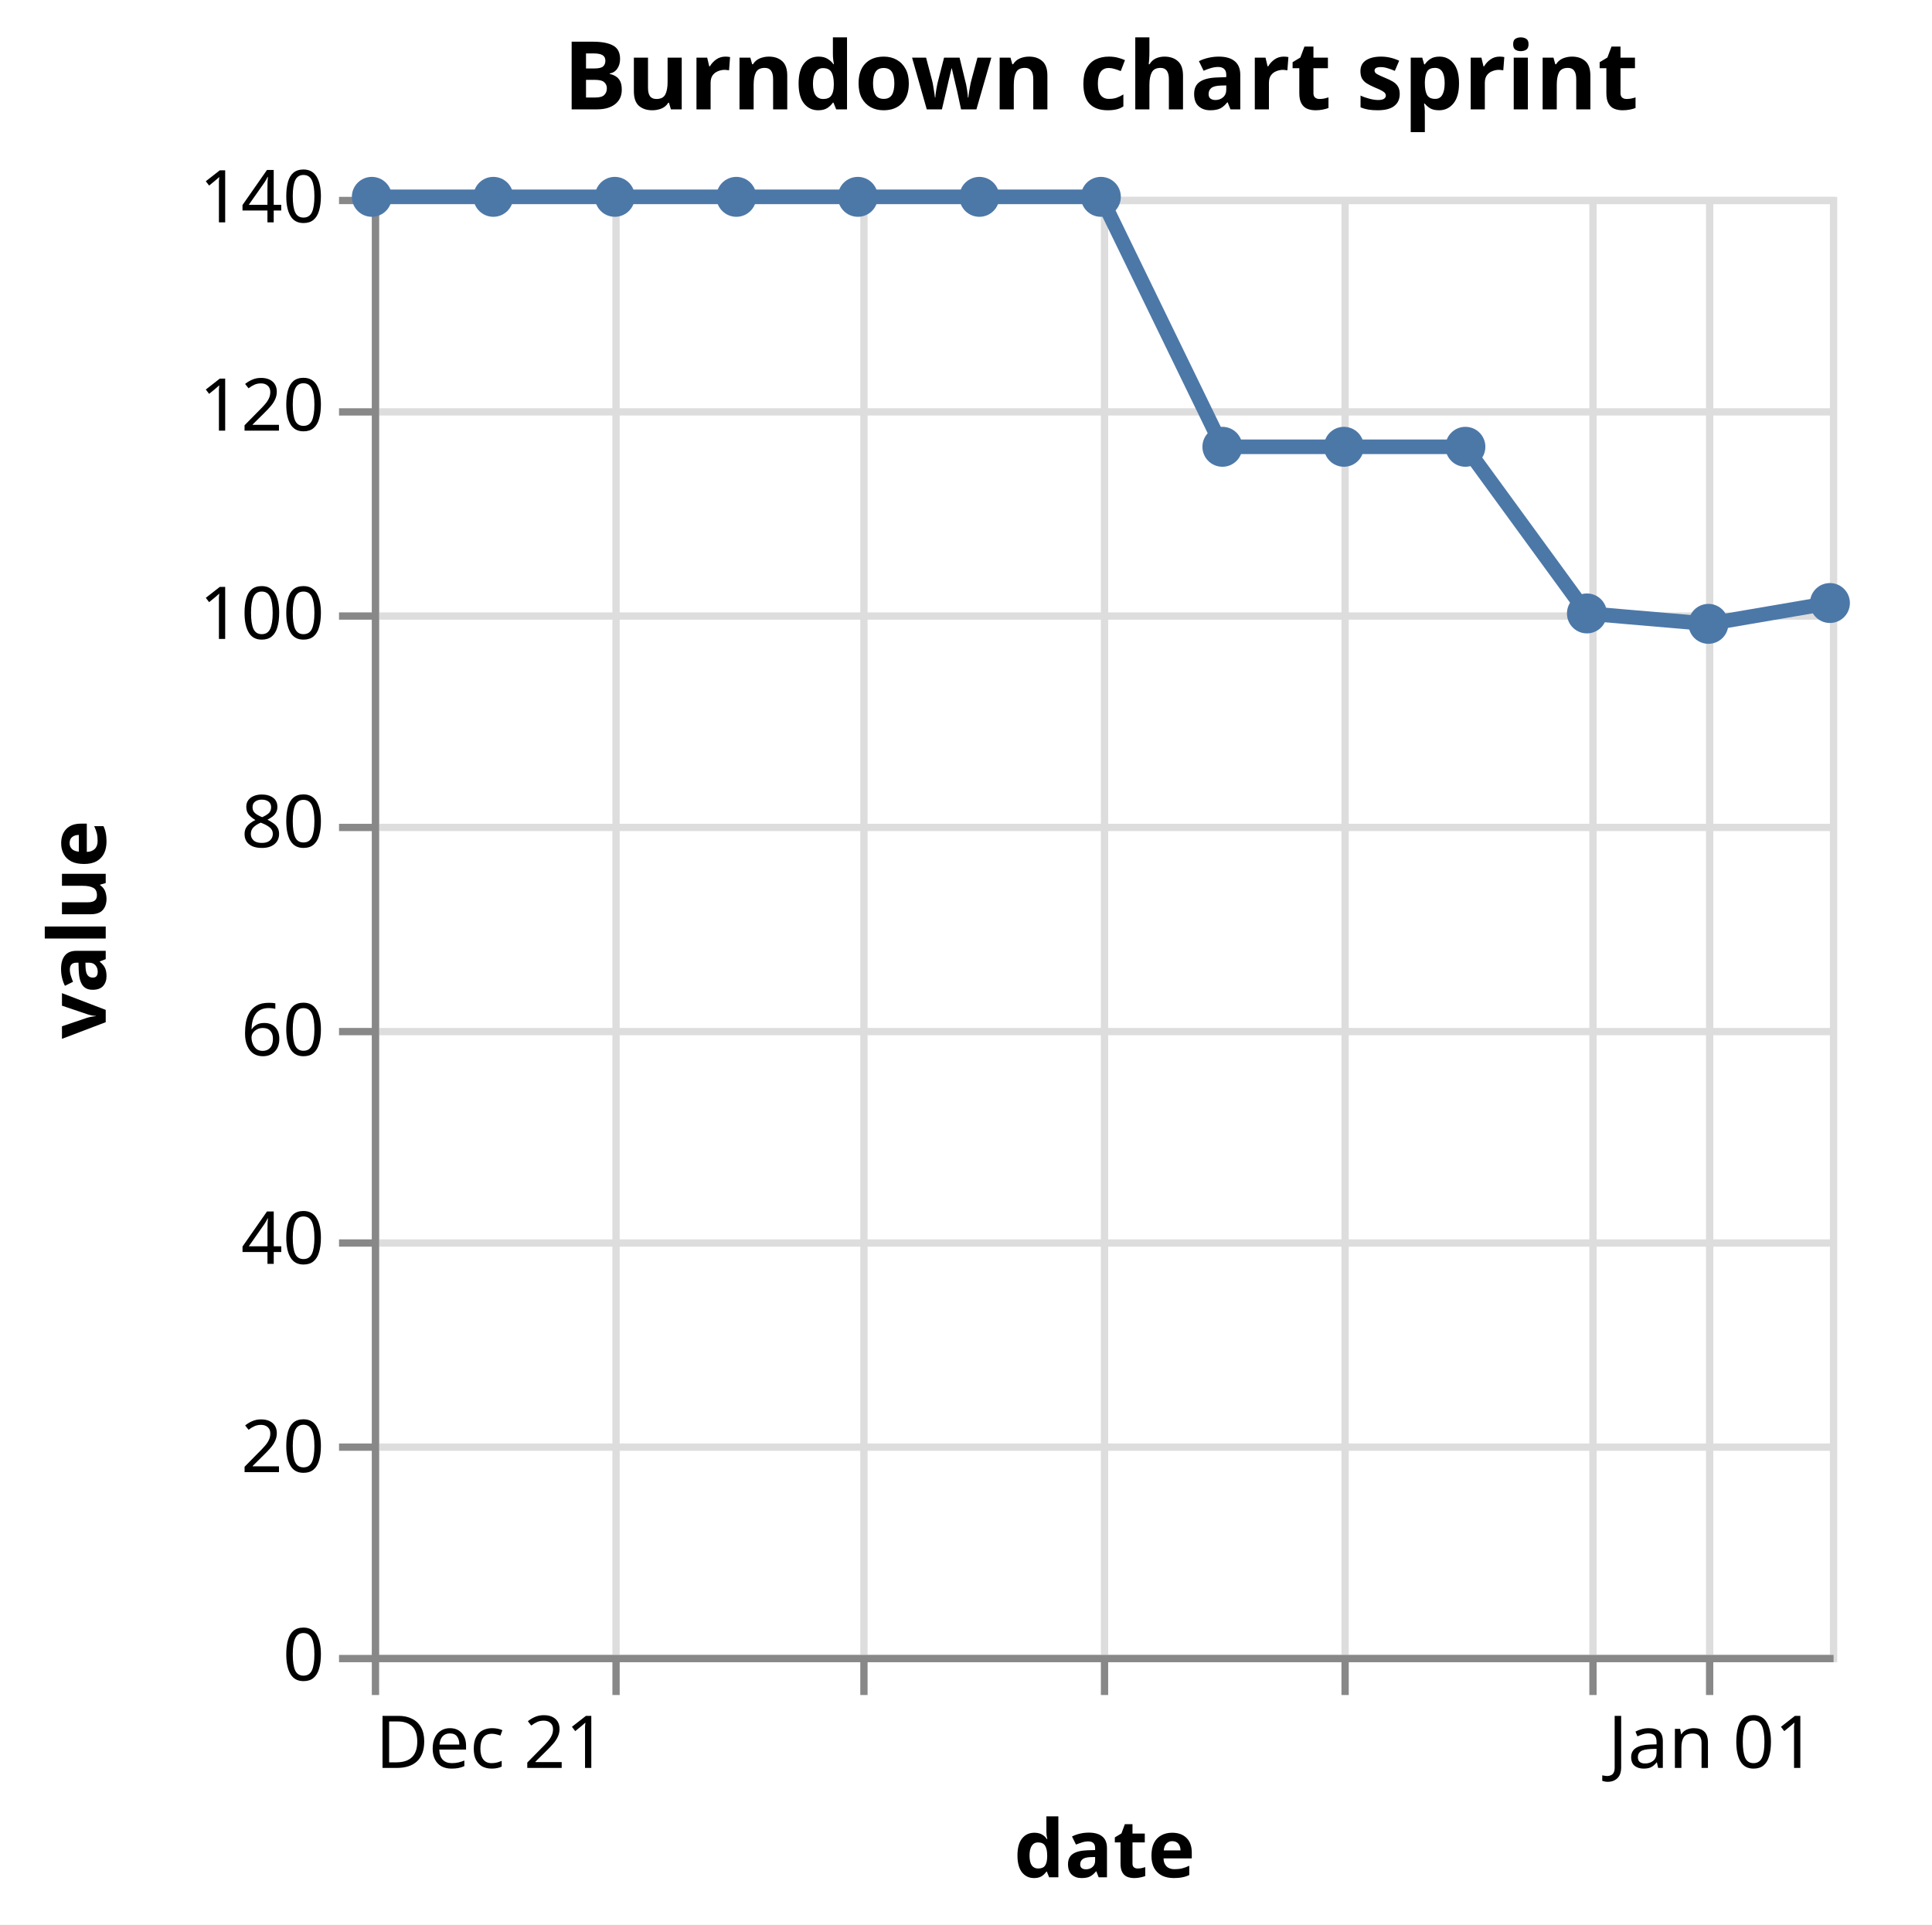
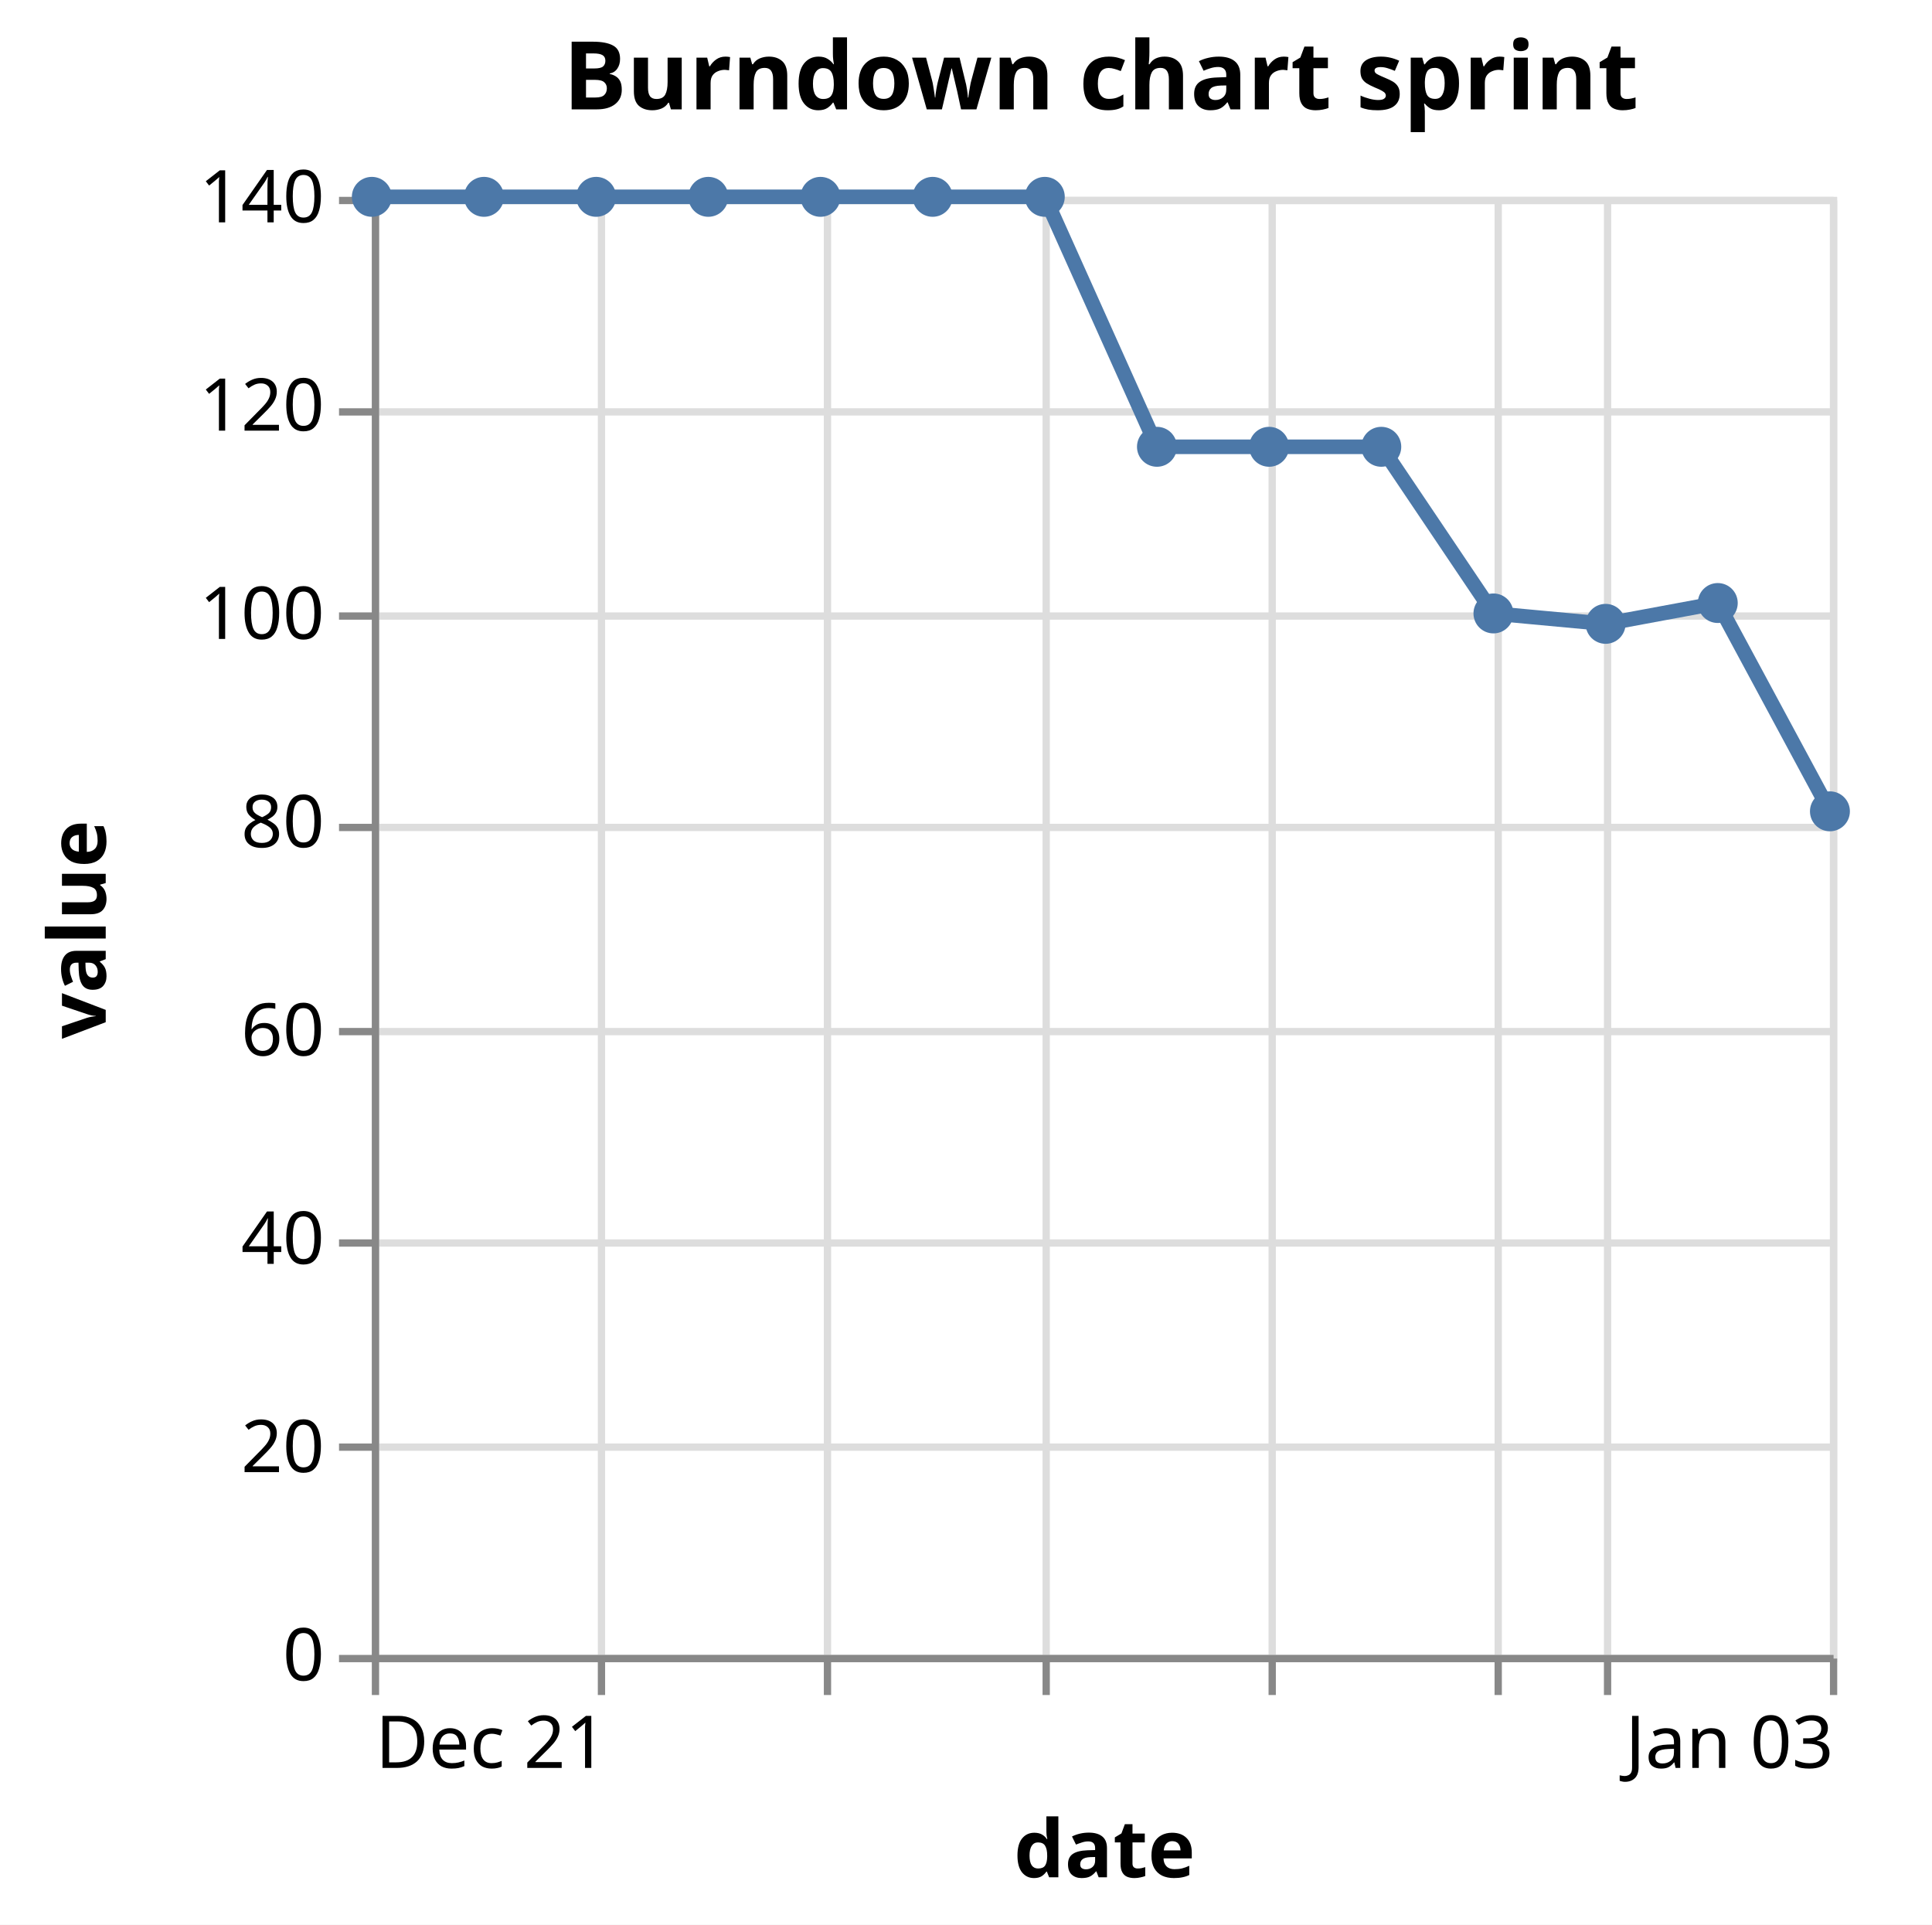
<svg xmlns="http://www.w3.org/2000/svg" version="1.1" class="marks" width="265" height="264" viewBox="0 0 265 264">
  <rect width="265" height="264" fill="white" />
  <g fill="none" stroke-miterlimit="10" transform="translate(51,27)">
    <g class="mark-group role-frame root" role="graphics-object" aria-roledescription="group mark container">
      <g transform="translate(0,0)">
        <path class="background" aria-hidden="true" d="M0.5,0.5h200v200h-200Z" stroke="#ddd" />
        <g>
          <g class="mark-group role-axis" aria-hidden="true">
            <g transform="translate(0.5,200.5)">
              <path class="background" aria-hidden="true" d="M0,0h0v0h0Z" pointer-events="none" />
              <g>
                <g class="mark-rule role-axis-grid" pointer-events="none">
                  <line transform="translate(0,-200)" x2="0" y2="200" stroke="#ddd" stroke-width="1" opacity="1" />
-                   <line transform="translate(33,-200)" x2="0" y2="200" stroke="#ddd" stroke-width="1" opacity="1" />
-                   <line transform="translate(67,-200)" x2="0" y2="200" stroke="#ddd" stroke-width="1" opacity="1" />
-                   <line transform="translate(100,-200)" x2="0" y2="200" stroke="#ddd" stroke-width="1" opacity="1" />
-                   <line transform="translate(133,-200)" x2="0" y2="200" stroke="#ddd" stroke-width="1" opacity="1" />
-                   <line transform="translate(167,-200)" x2="0" y2="200" stroke="#ddd" stroke-width="1" opacity="1" />
-                   <line transform="translate(183,-200)" x2="0" y2="200" stroke="#ddd" stroke-width="1" opacity="1" />
+                   <line transform="translate(31,-200)" x2="0" y2="200" stroke="#ddd" stroke-width="1" opacity="1" />
+                   <line transform="translate(62,-200)" x2="0" y2="200" stroke="#ddd" stroke-width="1" opacity="1" />
+                   <line transform="translate(92,-200)" x2="0" y2="200" stroke="#ddd" stroke-width="1" opacity="1" />
+                   <line transform="translate(123,-200)" x2="0" y2="200" stroke="#ddd" stroke-width="1" opacity="1" />
+                   <line transform="translate(154,-200)" x2="0" y2="200" stroke="#ddd" stroke-width="1" opacity="1" />
+                   <line transform="translate(169,-200)" x2="0" y2="200" stroke="#ddd" stroke-width="1" opacity="1" />
+                   <line transform="translate(200,-200)" x2="0" y2="200" stroke="#ddd" stroke-width="1" opacity="1" />
                </g>
              </g>
              <path class="foreground" aria-hidden="true" d="" pointer-events="none" display="none" />
            </g>
          </g>
          <g class="mark-group role-axis" aria-hidden="true">
            <g transform="translate(0.5,0.5)">
              <path class="background" aria-hidden="true" d="M0,0h0v0h0Z" pointer-events="none" />
              <g>
                <g class="mark-rule role-axis-grid" pointer-events="none">
                  <line transform="translate(0,200)" x2="200" y2="0" stroke="#ddd" stroke-width="1" opacity="1" />
                  <line transform="translate(0,171)" x2="200" y2="0" stroke="#ddd" stroke-width="1" opacity="1" />
                  <line transform="translate(0,143)" x2="200" y2="0" stroke="#ddd" stroke-width="1" opacity="1" />
                  <line transform="translate(0,114)" x2="200" y2="0" stroke="#ddd" stroke-width="1" opacity="1" />
                  <line transform="translate(0,86)" x2="200" y2="0" stroke="#ddd" stroke-width="1" opacity="1" />
                  <line transform="translate(0,57)" x2="200" y2="0" stroke="#ddd" stroke-width="1" opacity="1" />
                  <line transform="translate(0,29)" x2="200" y2="0" stroke="#ddd" stroke-width="1" opacity="1" />
                  <line transform="translate(0,0)" x2="200" y2="0" stroke="#ddd" stroke-width="1" opacity="1" />
                </g>
              </g>
              <path class="foreground" aria-hidden="true" d="" pointer-events="none" display="none" />
            </g>
          </g>
-           <g class="mark-group role-axis" role="graphics-symbol" aria-roledescription="axis" aria-label="X-axis titled 'date' for a time scale with values from December 21 to January 02">
+           <g class="mark-group role-axis" role="graphics-symbol" aria-roledescription="axis" aria-label="X-axis titled 'date' for a time scale with values from December 21 to January 03">
            <g transform="translate(0.5,200.5)">
              <path class="background" aria-hidden="true" d="M0,0h0v0h0Z" pointer-events="none" />
              <g>
                <g class="mark-rule role-axis-tick" pointer-events="none">
                  <line transform="translate(0,0)" x2="0" y2="5" stroke="#888" stroke-width="1" opacity="1" />
-                   <line transform="translate(33,0)" x2="0" y2="5" stroke="#888" stroke-width="1" opacity="1" />
-                   <line transform="translate(67,0)" x2="0" y2="5" stroke="#888" stroke-width="1" opacity="1" />
-                   <line transform="translate(100,0)" x2="0" y2="5" stroke="#888" stroke-width="1" opacity="1" />
-                   <line transform="translate(133,0)" x2="0" y2="5" stroke="#888" stroke-width="1" opacity="1" />
-                   <line transform="translate(167,0)" x2="0" y2="5" stroke="#888" stroke-width="1" opacity="1" />
-                   <line transform="translate(183,0)" x2="0" y2="5" stroke="#888" stroke-width="1" opacity="1" />
+                   <line transform="translate(31,0)" x2="0" y2="5" stroke="#888" stroke-width="1" opacity="1" />
+                   <line transform="translate(62,0)" x2="0" y2="5" stroke="#888" stroke-width="1" opacity="1" />
+                   <line transform="translate(92,0)" x2="0" y2="5" stroke="#888" stroke-width="1" opacity="1" />
+                   <line transform="translate(123,0)" x2="0" y2="5" stroke="#888" stroke-width="1" opacity="1" />
+                   <line transform="translate(154,0)" x2="0" y2="5" stroke="#888" stroke-width="1" opacity="1" />
+                   <line transform="translate(169,0)" x2="0" y2="5" stroke="#888" stroke-width="1" opacity="1" />
+                   <line transform="translate(200,0)" x2="0" y2="5" stroke="#888" stroke-width="1" opacity="1" />
                </g>
                <g class="mark-text role-axis-label" pointer-events="none">
                  <text text-anchor="start" transform="translate(0,15)" font-family="sans-serif" font-size="10px" fill="#000" opacity="1">Dec 21</text>
-                   <text text-anchor="middle" transform="translate(33.33333,15)" font-family="sans-serif" font-size="10px" fill="#000" opacity="0">Dec 23</text>
-                   <text text-anchor="middle" transform="translate(66.66667,15)" font-family="sans-serif" font-size="10px" fill="#000" opacity="0">Dec 25</text>
-                   <text text-anchor="middle" transform="translate(100,15)" font-family="sans-serif" font-size="10px" fill="#000" opacity="0">Dec 27</text>
-                   <text text-anchor="middle" transform="translate(133.3333,15)" font-family="sans-serif" font-size="10px" fill="#000" opacity="0">Dec 29</text>
-                   <text text-anchor="middle" transform="translate(166.6667,15)" font-family="sans-serif" font-size="10px" fill="#000" opacity="0">Dec 31</text>
-                   <text text-anchor="middle" transform="translate(183.3333,15)" font-family="sans-serif" font-size="10px" fill="#000" opacity="1">Jan 01</text>
+                   <text text-anchor="middle" transform="translate(30.76923,15)" font-family="sans-serif" font-size="10px" fill="#000" opacity="0">Dec 23</text>
+                   <text text-anchor="middle" transform="translate(61.53846,15)" font-family="sans-serif" font-size="10px" fill="#000" opacity="0">Dec 25</text>
+                   <text text-anchor="middle" transform="translate(92.30769,15)" font-family="sans-serif" font-size="10px" fill="#000" opacity="0">Dec 27</text>
+                   <text text-anchor="middle" transform="translate(123.0769,15)" font-family="sans-serif" font-size="10px" fill="#000" opacity="0">Dec 29</text>
+                   <text text-anchor="middle" transform="translate(153.8462,15)" font-family="sans-serif" font-size="10px" fill="#000" opacity="0">Dec 31</text>
+                   <text text-anchor="middle" transform="translate(169.2308,15)" font-family="sans-serif" font-size="10px" fill="#000" opacity="0">Jan 01</text>
+                   <text text-anchor="end" transform="translate(200,15)" font-family="sans-serif" font-size="10px" fill="#000" opacity="1">Jan 03</text>
                </g>
                <g class="mark-rule role-axis-domain" pointer-events="none">
                  <line transform="translate(0,0)" x2="200" y2="0" stroke="#888" stroke-width="1" opacity="1" />
                </g>
                <g class="mark-text role-axis-title" pointer-events="none">
                  <text text-anchor="middle" transform="translate(100,30)" font-family="sans-serif" font-size="11px" font-weight="bold" fill="#000" opacity="1">date</text>
                </g>
              </g>
              <path class="foreground" aria-hidden="true" d="" pointer-events="none" display="none" />
            </g>
          </g>
          <g class="mark-group role-axis" role="graphics-symbol" aria-roledescription="axis" aria-label="Y-axis titled 'value' for a linear scale with values from 0 to 140">
            <g transform="translate(0.5,0.5)">
              <path class="background" aria-hidden="true" d="M0,0h0v0h0Z" pointer-events="none" />
              <g>
                <g class="mark-rule role-axis-tick" pointer-events="none">
                  <line transform="translate(0,200)" x2="-5" y2="0" stroke="#888" stroke-width="1" opacity="1" />
                  <line transform="translate(0,171)" x2="-5" y2="0" stroke="#888" stroke-width="1" opacity="1" />
                  <line transform="translate(0,143)" x2="-5" y2="0" stroke="#888" stroke-width="1" opacity="1" />
                  <line transform="translate(0,114)" x2="-5" y2="0" stroke="#888" stroke-width="1" opacity="1" />
                  <line transform="translate(0,86)" x2="-5" y2="0" stroke="#888" stroke-width="1" opacity="1" />
                  <line transform="translate(0,57)" x2="-5" y2="0" stroke="#888" stroke-width="1" opacity="1" />
                  <line transform="translate(0,29)" x2="-5" y2="0" stroke="#888" stroke-width="1" opacity="1" />
                  <line transform="translate(0,0)" x2="-5" y2="0" stroke="#888" stroke-width="1" opacity="1" />
                </g>
                <g class="mark-text role-axis-label" pointer-events="none">
                  <text text-anchor="end" transform="translate(-7,203)" font-family="sans-serif" font-size="10px" fill="#000" opacity="1">0</text>
                  <text text-anchor="end" transform="translate(-7,174.4286)" font-family="sans-serif" font-size="10px" fill="#000" opacity="1">20</text>
                  <text text-anchor="end" transform="translate(-7,145.8571)" font-family="sans-serif" font-size="10px" fill="#000" opacity="1">40</text>
                  <text text-anchor="end" transform="translate(-7,117.2857)" font-family="sans-serif" font-size="10px" fill="#000" opacity="1">60</text>
                  <text text-anchor="end" transform="translate(-7,88.71429)" font-family="sans-serif" font-size="10px" fill="#000" opacity="1">80</text>
                  <text text-anchor="end" transform="translate(-7,60.14286)" font-family="sans-serif" font-size="10px" fill="#000" opacity="1">100</text>
                  <text text-anchor="end" transform="translate(-7,31.57143)" font-family="sans-serif" font-size="10px" fill="#000" opacity="1">120</text>
                  <text text-anchor="end" transform="translate(-7,3)" font-family="sans-serif" font-size="10px" fill="#000" opacity="1">140</text>
                </g>
                <g class="mark-rule role-axis-domain" pointer-events="none">
                  <line transform="translate(0,200)" x2="0" y2="-200" stroke="#888" stroke-width="1" opacity="1" />
                </g>
                <g class="mark-text role-axis-title" pointer-events="none">
                  <text text-anchor="middle" transform="translate(-35,100) rotate(-90) translate(0,-2)" font-family="sans-serif" font-size="11px" font-weight="bold" fill="#000" opacity="1">value</text>
                </g>
              </g>
              <path class="foreground" aria-hidden="true" d="" pointer-events="none" display="none" />
            </g>
          </g>
          <g class="mark-line role-mark layer_0_layer_0_marks" role="graphics-object" aria-roledescription="line mark container">
-             <path aria-label="date: Dec 21; value: 140" role="graphics-symbol" aria-roledescription="line mark" d="M0,0L16.667,0L33.333,0L50,0L66.667,0L83.333,0L100,0L116.667,34.286L133.333,34.286L150,34.286L166.667,57.143L183.333,58.571L200,55.714" stroke="#4c78a8" stroke-width="2" />
+             <path aria-label="date: Dec 21; value: 140" role="graphics-symbol" aria-roledescription="line mark" d="M0,0L15.385,0L30.769,0L46.154,0L61.538,0L76.923,0L92.308,0L107.692,34.286L123.077,34.286L138.462,34.286L153.846,57.143L169.231,58.571L184.615,55.714L200,84.286" stroke="#4c78a8" stroke-width="2" />
          </g>
          <g class="mark-symbol role-mark layer_0_layer_1_marks" role="graphics-object" aria-roledescription="symbol mark container">
            <path aria-label="date: Dec 21; value: 140" role="graphics-symbol" aria-roledescription="point" transform="translate(0,0)" d="M2.739,0A2.739,2.739,0,1,1,-2.739,0A2.739,2.739,0,1,1,2.739,0" fill="#4c78a8" stroke-width="2" opacity="1" />
-             <path aria-label="date: Dec 22; value: 140" role="graphics-symbol" aria-roledescription="point" transform="translate(16.66667,0)" d="M2.739,0A2.739,2.739,0,1,1,-2.739,0A2.739,2.739,0,1,1,2.739,0" fill="#4c78a8" stroke-width="2" opacity="1" />
-             <path aria-label="date: Dec 23; value: 140" role="graphics-symbol" aria-roledescription="point" transform="translate(33.33333,0)" d="M2.739,0A2.739,2.739,0,1,1,-2.739,0A2.739,2.739,0,1,1,2.739,0" fill="#4c78a8" stroke-width="2" opacity="1" />
-             <path aria-label="date: Dec 24; value: 140" role="graphics-symbol" aria-roledescription="point" transform="translate(50,0)" d="M2.739,0A2.739,2.739,0,1,1,-2.739,0A2.739,2.739,0,1,1,2.739,0" fill="#4c78a8" stroke-width="2" opacity="1" />
-             <path aria-label="date: Dec 25; value: 140" role="graphics-symbol" aria-roledescription="point" transform="translate(66.66667,0)" d="M2.739,0A2.739,2.739,0,1,1,-2.739,0A2.739,2.739,0,1,1,2.739,0" fill="#4c78a8" stroke-width="2" opacity="1" />
-             <path aria-label="date: Dec 26; value: 140" role="graphics-symbol" aria-roledescription="point" transform="translate(83.33333,0)" d="M2.739,0A2.739,2.739,0,1,1,-2.739,0A2.739,2.739,0,1,1,2.739,0" fill="#4c78a8" stroke-width="2" opacity="1" />
-             <path aria-label="date: Dec 27; value: 140" role="graphics-symbol" aria-roledescription="point" transform="translate(100,0)" d="M2.739,0A2.739,2.739,0,1,1,-2.739,0A2.739,2.739,0,1,1,2.739,0" fill="#4c78a8" stroke-width="2" opacity="1" />
-             <path aria-label="date: Dec 28; value: 116" role="graphics-symbol" aria-roledescription="point" transform="translate(116.6667,34.28571)" d="M2.739,0A2.739,2.739,0,1,1,-2.739,0A2.739,2.739,0,1,1,2.739,0" fill="#4c78a8" stroke-width="2" opacity="1" />
-             <path aria-label="date: Dec 29; value: 116" role="graphics-symbol" aria-roledescription="point" transform="translate(133.3333,34.28571)" d="M2.739,0A2.739,2.739,0,1,1,-2.739,0A2.739,2.739,0,1,1,2.739,0" fill="#4c78a8" stroke-width="2" opacity="1" />
-             <path aria-label="date: Dec 30; value: 116" role="graphics-symbol" aria-roledescription="point" transform="translate(150,34.28571)" d="M2.739,0A2.739,2.739,0,1,1,-2.739,0A2.739,2.739,0,1,1,2.739,0" fill="#4c78a8" stroke-width="2" opacity="1" />
-             <path aria-label="date: Dec 31; value: 100" role="graphics-symbol" aria-roledescription="point" transform="translate(166.6667,57.14286)" d="M2.739,0A2.739,2.739,0,1,1,-2.739,0A2.739,2.739,0,1,1,2.739,0" fill="#4c78a8" stroke-width="2" opacity="1" />
-             <path aria-label="date: Jan 01; value: 99" role="graphics-symbol" aria-roledescription="point" transform="translate(183.3333,58.57143)" d="M2.739,0A2.739,2.739,0,1,1,-2.739,0A2.739,2.739,0,1,1,2.739,0" fill="#4c78a8" stroke-width="2" opacity="1" />
-             <path aria-label="date: Jan 02; value: 101" role="graphics-symbol" aria-roledescription="point" transform="translate(200,55.71429)" d="M2.739,0A2.739,2.739,0,1,1,-2.739,0A2.739,2.739,0,1,1,2.739,0" fill="#4c78a8" stroke-width="2" opacity="1" />
+             <path aria-label="date: Dec 22; value: 140" role="graphics-symbol" aria-roledescription="point" transform="translate(15.38462,0)" d="M2.739,0A2.739,2.739,0,1,1,-2.739,0A2.739,2.739,0,1,1,2.739,0" fill="#4c78a8" stroke-width="2" opacity="1" />
+             <path aria-label="date: Dec 23; value: 140" role="graphics-symbol" aria-roledescription="point" transform="translate(30.76923,0)" d="M2.739,0A2.739,2.739,0,1,1,-2.739,0A2.739,2.739,0,1,1,2.739,0" fill="#4c78a8" stroke-width="2" opacity="1" />
+             <path aria-label="date: Dec 24; value: 140" role="graphics-symbol" aria-roledescription="point" transform="translate(46.15385,0)" d="M2.739,0A2.739,2.739,0,1,1,-2.739,0A2.739,2.739,0,1,1,2.739,0" fill="#4c78a8" stroke-width="2" opacity="1" />
+             <path aria-label="date: Dec 25; value: 140" role="graphics-symbol" aria-roledescription="point" transform="translate(61.53846,0)" d="M2.739,0A2.739,2.739,0,1,1,-2.739,0A2.739,2.739,0,1,1,2.739,0" fill="#4c78a8" stroke-width="2" opacity="1" />
+             <path aria-label="date: Dec 26; value: 140" role="graphics-symbol" aria-roledescription="point" transform="translate(76.92308,0)" d="M2.739,0A2.739,2.739,0,1,1,-2.739,0A2.739,2.739,0,1,1,2.739,0" fill="#4c78a8" stroke-width="2" opacity="1" />
+             <path aria-label="date: Dec 27; value: 140" role="graphics-symbol" aria-roledescription="point" transform="translate(92.30769,0)" d="M2.739,0A2.739,2.739,0,1,1,-2.739,0A2.739,2.739,0,1,1,2.739,0" fill="#4c78a8" stroke-width="2" opacity="1" />
+             <path aria-label="date: Dec 28; value: 116" role="graphics-symbol" aria-roledescription="point" transform="translate(107.6923,34.28571)" d="M2.739,0A2.739,2.739,0,1,1,-2.739,0A2.739,2.739,0,1,1,2.739,0" fill="#4c78a8" stroke-width="2" opacity="1" />
+             <path aria-label="date: Dec 29; value: 116" role="graphics-symbol" aria-roledescription="point" transform="translate(123.0769,34.28571)" d="M2.739,0A2.739,2.739,0,1,1,-2.739,0A2.739,2.739,0,1,1,2.739,0" fill="#4c78a8" stroke-width="2" opacity="1" />
+             <path aria-label="date: Dec 30; value: 116" role="graphics-symbol" aria-roledescription="point" transform="translate(138.4615,34.28571)" d="M2.739,0A2.739,2.739,0,1,1,-2.739,0A2.739,2.739,0,1,1,2.739,0" fill="#4c78a8" stroke-width="2" opacity="1" />
+             <path aria-label="date: Dec 31; value: 100" role="graphics-symbol" aria-roledescription="point" transform="translate(153.8462,57.14286)" d="M2.739,0A2.739,2.739,0,1,1,-2.739,0A2.739,2.739,0,1,1,2.739,0" fill="#4c78a8" stroke-width="2" opacity="1" />
+             <path aria-label="date: Jan 01; value: 99" role="graphics-symbol" aria-roledescription="point" transform="translate(169.2308,58.57143)" d="M2.739,0A2.739,2.739,0,1,1,-2.739,0A2.739,2.739,0,1,1,2.739,0" fill="#4c78a8" stroke-width="2" opacity="1" />
+             <path aria-label="date: Jan 02; value: 101" role="graphics-symbol" aria-roledescription="point" transform="translate(184.6154,55.71429)" d="M2.739,0A2.739,2.739,0,1,1,-2.739,0A2.739,2.739,0,1,1,2.739,0" fill="#4c78a8" stroke-width="2" opacity="1" />
+             <path aria-label="date: Jan 03; value: 81" role="graphics-symbol" aria-roledescription="point" transform="translate(200,84.28571)" d="M2.739,0A2.739,2.739,0,1,1,-2.739,0A2.739,2.739,0,1,1,2.739,0" fill="#4c78a8" stroke-width="2" opacity="1" />
          </g>
          <g class="mark-group role-title">
            <g transform="translate(100,-22)">
              <path class="background" aria-hidden="true" d="M0,0h0v0h0Z" pointer-events="none" />
              <g>
                <g class="mark-text role-title-text" role="graphics-symbol" aria-roledescription="title" aria-label="Title text 'Burndown chart sprint'" pointer-events="none">
                  <text text-anchor="middle" transform="translate(0,10)" font-family="sans-serif" font-size="13px" font-weight="bold" fill="#000" opacity="1">Burndown chart sprint</text>
                </g>
              </g>
              <path class="foreground" aria-hidden="true" d="" pointer-events="none" display="none" />
            </g>
          </g>
        </g>
        <path class="foreground" aria-hidden="true" d="" display="none" />
      </g>
    </g>
  </g>
</svg>
